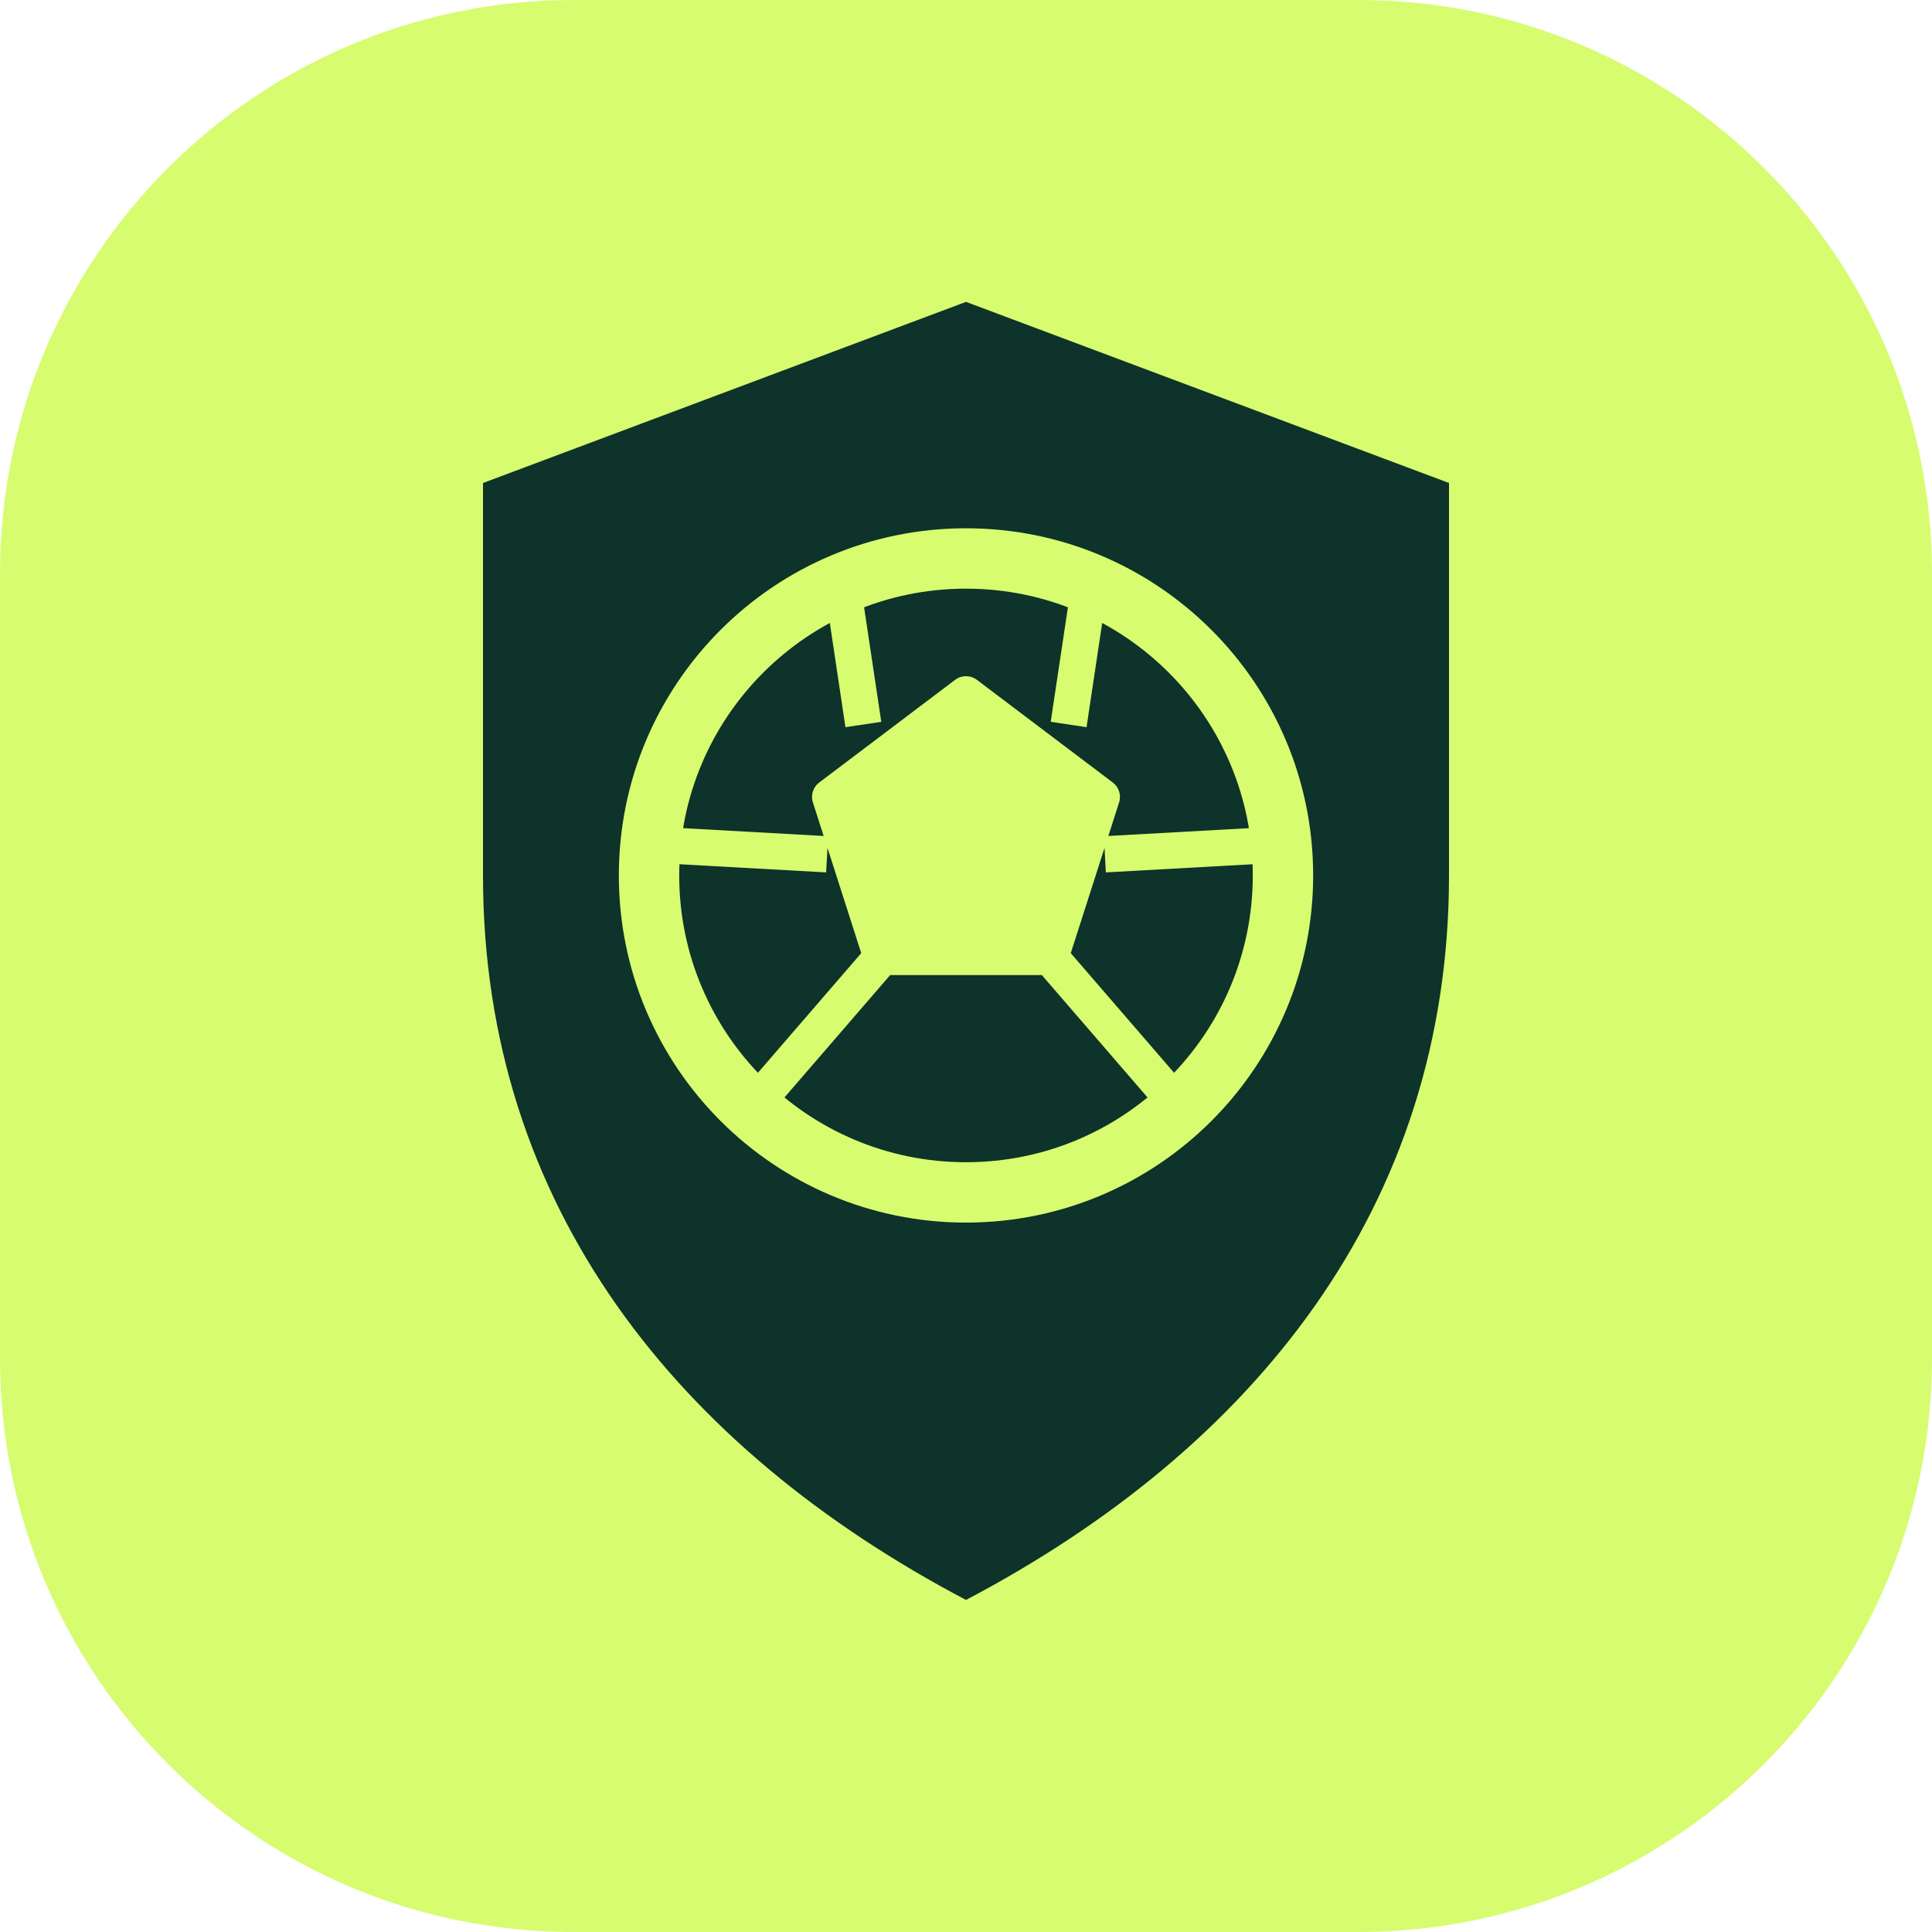
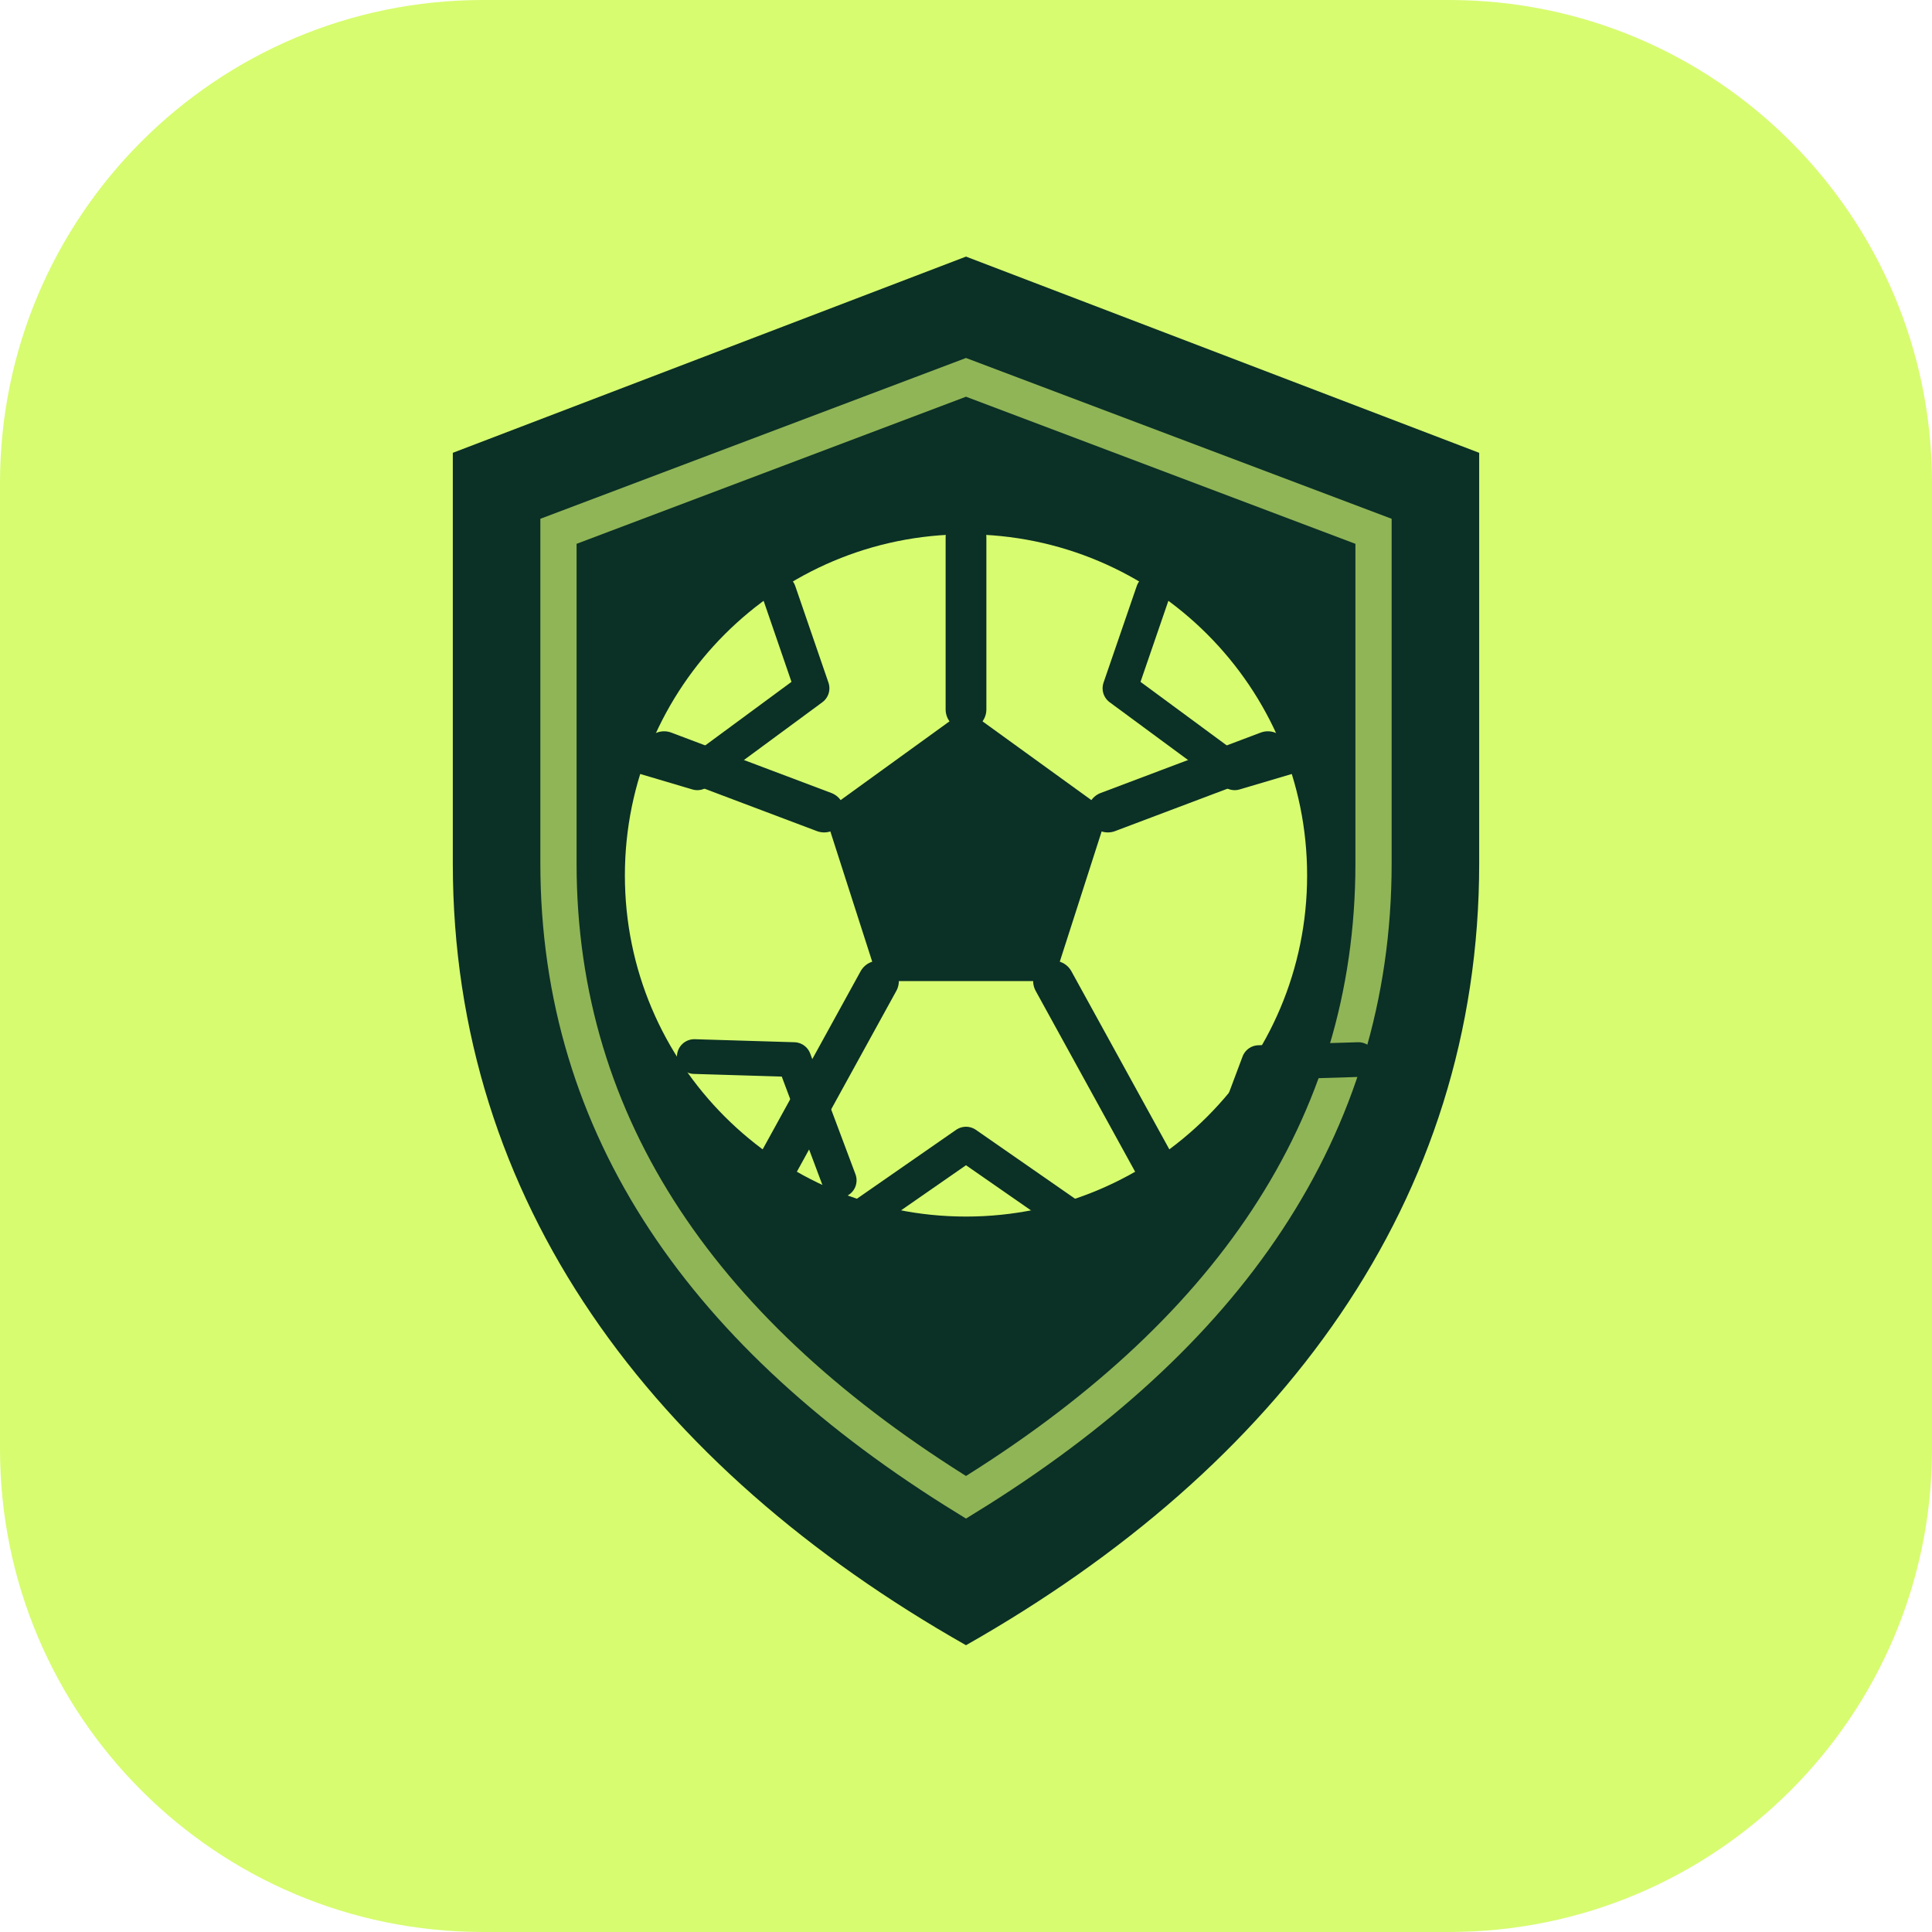
- <svg xmlns="http://www.w3.org/2000/svg" viewBox="0 0 64 64" role="img" aria-label="Mi Mundial">
-   <rect width="64" height="64" rx="19" fill="#d7fc70" />
-   <path d="M32 10 48 16v13c0 11-6.5 19-16 24-9.5-5-16-13-16-24V16z" fill="#0d332a" />
-   <circle cx="32" cy="29" r="10.5" fill="none" stroke="#d7fc70" stroke-width="2" />
-   <path d="m32 23-4.5 3.4 1.7 5.3h5.6l1.7-5.3zM28 20l.6 4M36 20l-.6 4M22 28l5.4.3M42 28l-5.4.3M25.5 36l3.8-4.4M38.5 36l-3.8-4.4" fill="#d7fc70" stroke="#d7fc70" stroke-width="1.2" stroke-linejoin="round" />
+ <svg xmlns="http://www.w3.org/2000/svg" viewBox="0 0 64 64" role="img" aria-labelledby="title">
+   <rect width="64" height="64" rx="16" fill="#d7fc70" />
+   <path d="M32 8.5 49 15v13.6c0 11.2-6.6 20-17 25.9-10.4-5.9-17-14.7-17-25.9V15L32 8.5Z" fill="#0b3026" />
+   <path d="M32 12.5 45.5 17.6v11c0 8.8-4.9 15.7-13.5 21-8.6-5.3-13.5-12.2-13.5-21v-11L32 12.5Z" fill="none" stroke="#d7fc70" stroke-width="1.2" opacity=".65" />
+   <circle cx="32" cy="29" r="11.3" fill="#d7fc70" />
+   <path d="m32 23.5-4.7 3.4 1.8 5.6h5.8l1.8-5.6L32 23.5Z" fill="#0b3026" />
+   <path d="m32 17.8 0 5.7m-10 1.4 5.3 2m-1.5 11.6 3.3-6m9.1 6-3.3-6m7.1-7.6-5.3 2" fill="none" stroke="#0b3026" stroke-width="1.35" stroke-linecap="round" />
+   <path d="m25.8 19.6 1.1 3.2-3.8 2.8-2.7-.8m17.8-5.2-1.1 3.2 3.8 2.8 2.7-.8M23 35l3.3.1 1.5 4m17.2-4-3.3.1-1.5 4m-11.8 1.2 3.6-2.5 3.6 2.5" fill="none" stroke="#0b3026" stroke-width="1.15" stroke-linecap="round" stroke-linejoin="round" />
</svg>
